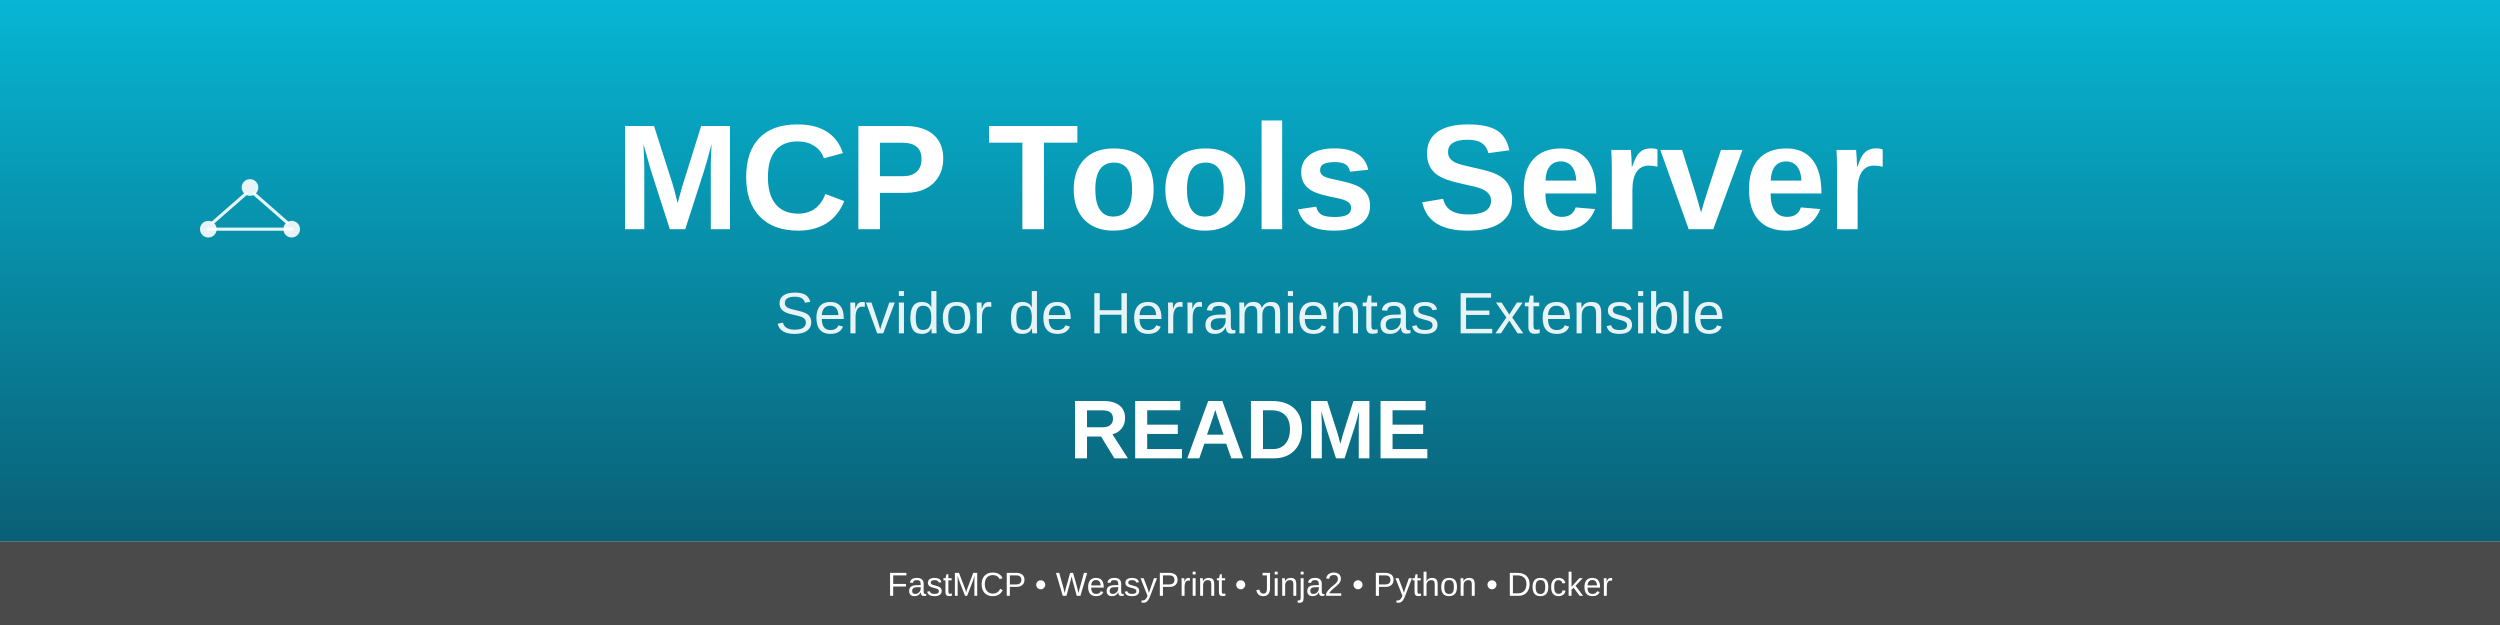
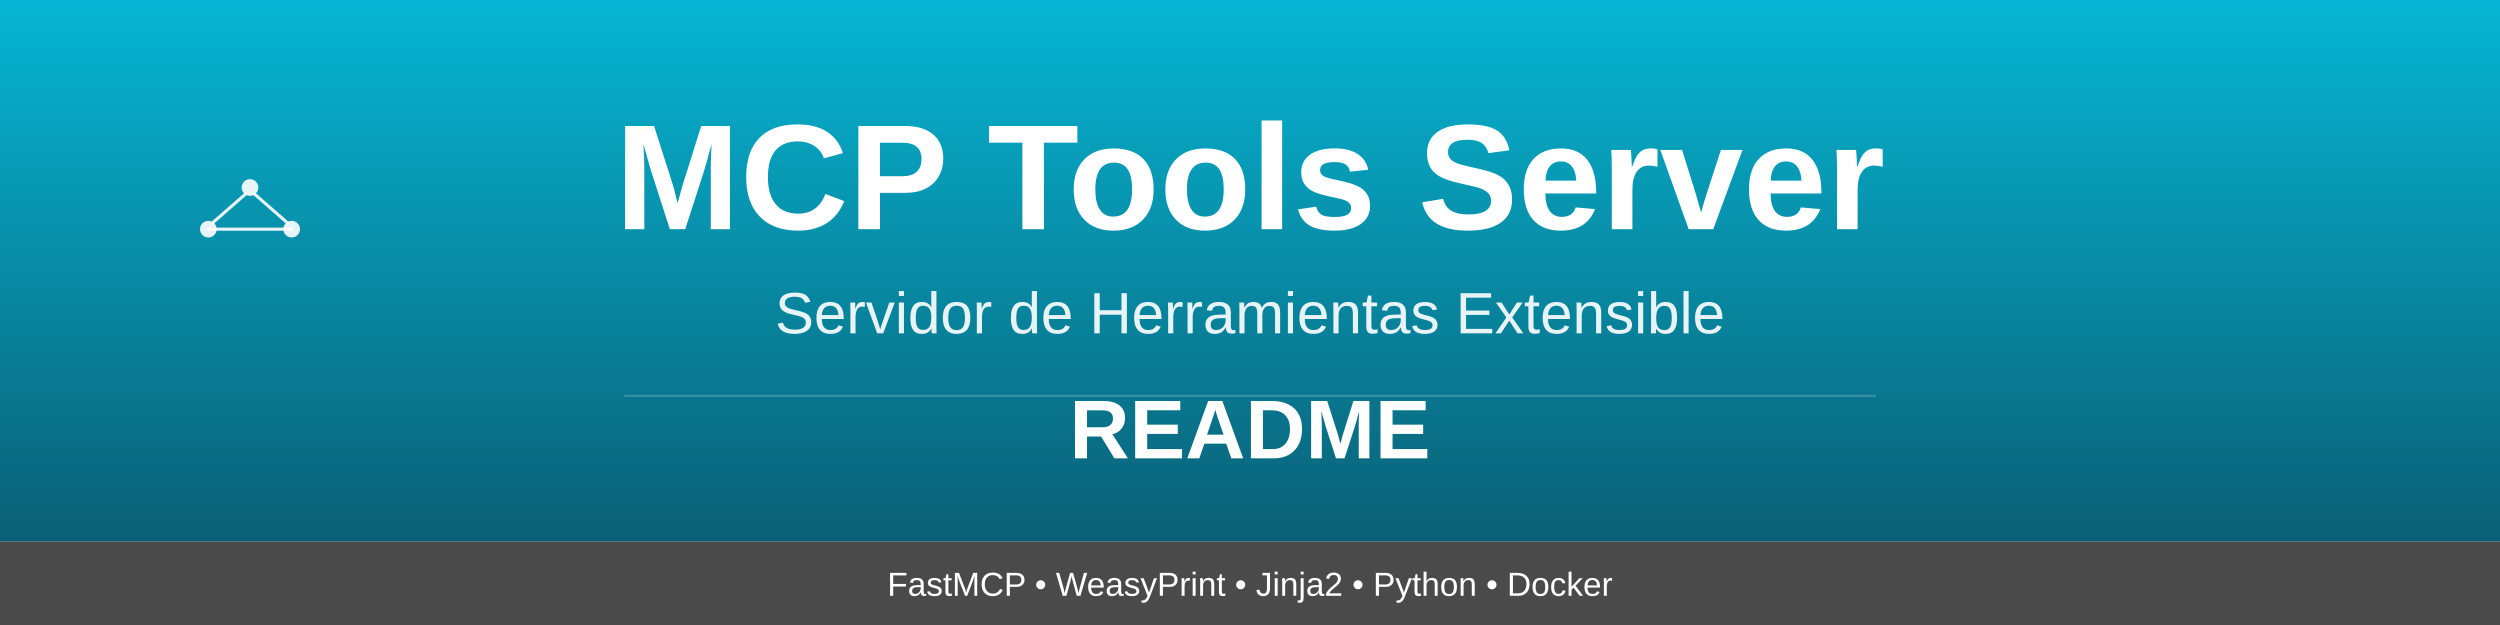
<svg xmlns="http://www.w3.org/2000/svg" viewBox="0 0 1200 300" width="1200" height="300">
  <defs>
    <linearGradient id="gradient-cyan-main" x1="0%" y1="0%" x2="0%" y2="100%">
      <stop offset="0%" style="stop-color:#06B6D4;stop-opacity:1" />
      <stop offset="100%" style="stop-color:#0a5f75;stop-opacity:1" />
    </linearGradient>
  </defs>
  <rect width="1200" height="260" fill="url(#gradient-cyan-main)" />
  <rect y="260" width="1200" height="40" fill="#4A4A4A" />
  <circle cx="120" cy="90" r="4" fill="white" fill-opacity="0.9" />
  <circle cx="100" cy="110" r="4" fill="white" fill-opacity="0.9" />
  <circle cx="140" cy="110" r="4" fill="white" fill-opacity="0.9" />
  <line x1="118" y1="93" x2="102" y2="107" stroke="white" stroke-width="1.5" stroke-opacity="0.9" stroke-linecap="round" />
  <line x1="122" y1="93" x2="138" y2="107" stroke="white" stroke-width="1.5" stroke-opacity="0.9" stroke-linecap="round" />
  <line x1="100" y1="110" x2="140" y2="110" stroke="white" stroke-width="1.5" stroke-opacity="0.9" stroke-linecap="round" />
  <text x="600" y="110" font-family="Arial, Helvetica, sans-serif" font-size="72" font-weight="bold" fill="white" text-anchor="middle">
    MCP Tools Server
  </text>
  <text x="600" y="160" font-family="Arial, Helvetica, sans-serif" font-size="28" font-weight="300" fill="white" fill-opacity="0.9" text-anchor="middle">
    Servidor de Herramientas Extensible
  </text>
+   <line x1="300" y1="190" x2="900" y2="190" stroke="white" stroke-width="1" stroke-opacity="0.2" stroke-linecap="round" />
  <text x="600" y="220" font-family="Arial, Helvetica, sans-serif" font-size="40" font-weight="bold" fill="white" text-anchor="middle">
    README
  </text>
  <text x="600" y="286" font-family="Arial, Helvetica, sans-serif" font-size="16" font-weight="400" fill="white" text-anchor="middle">
    FastMCP • WeasyPrint • Jinja2 • Python • Docker
  </text>
</svg>
